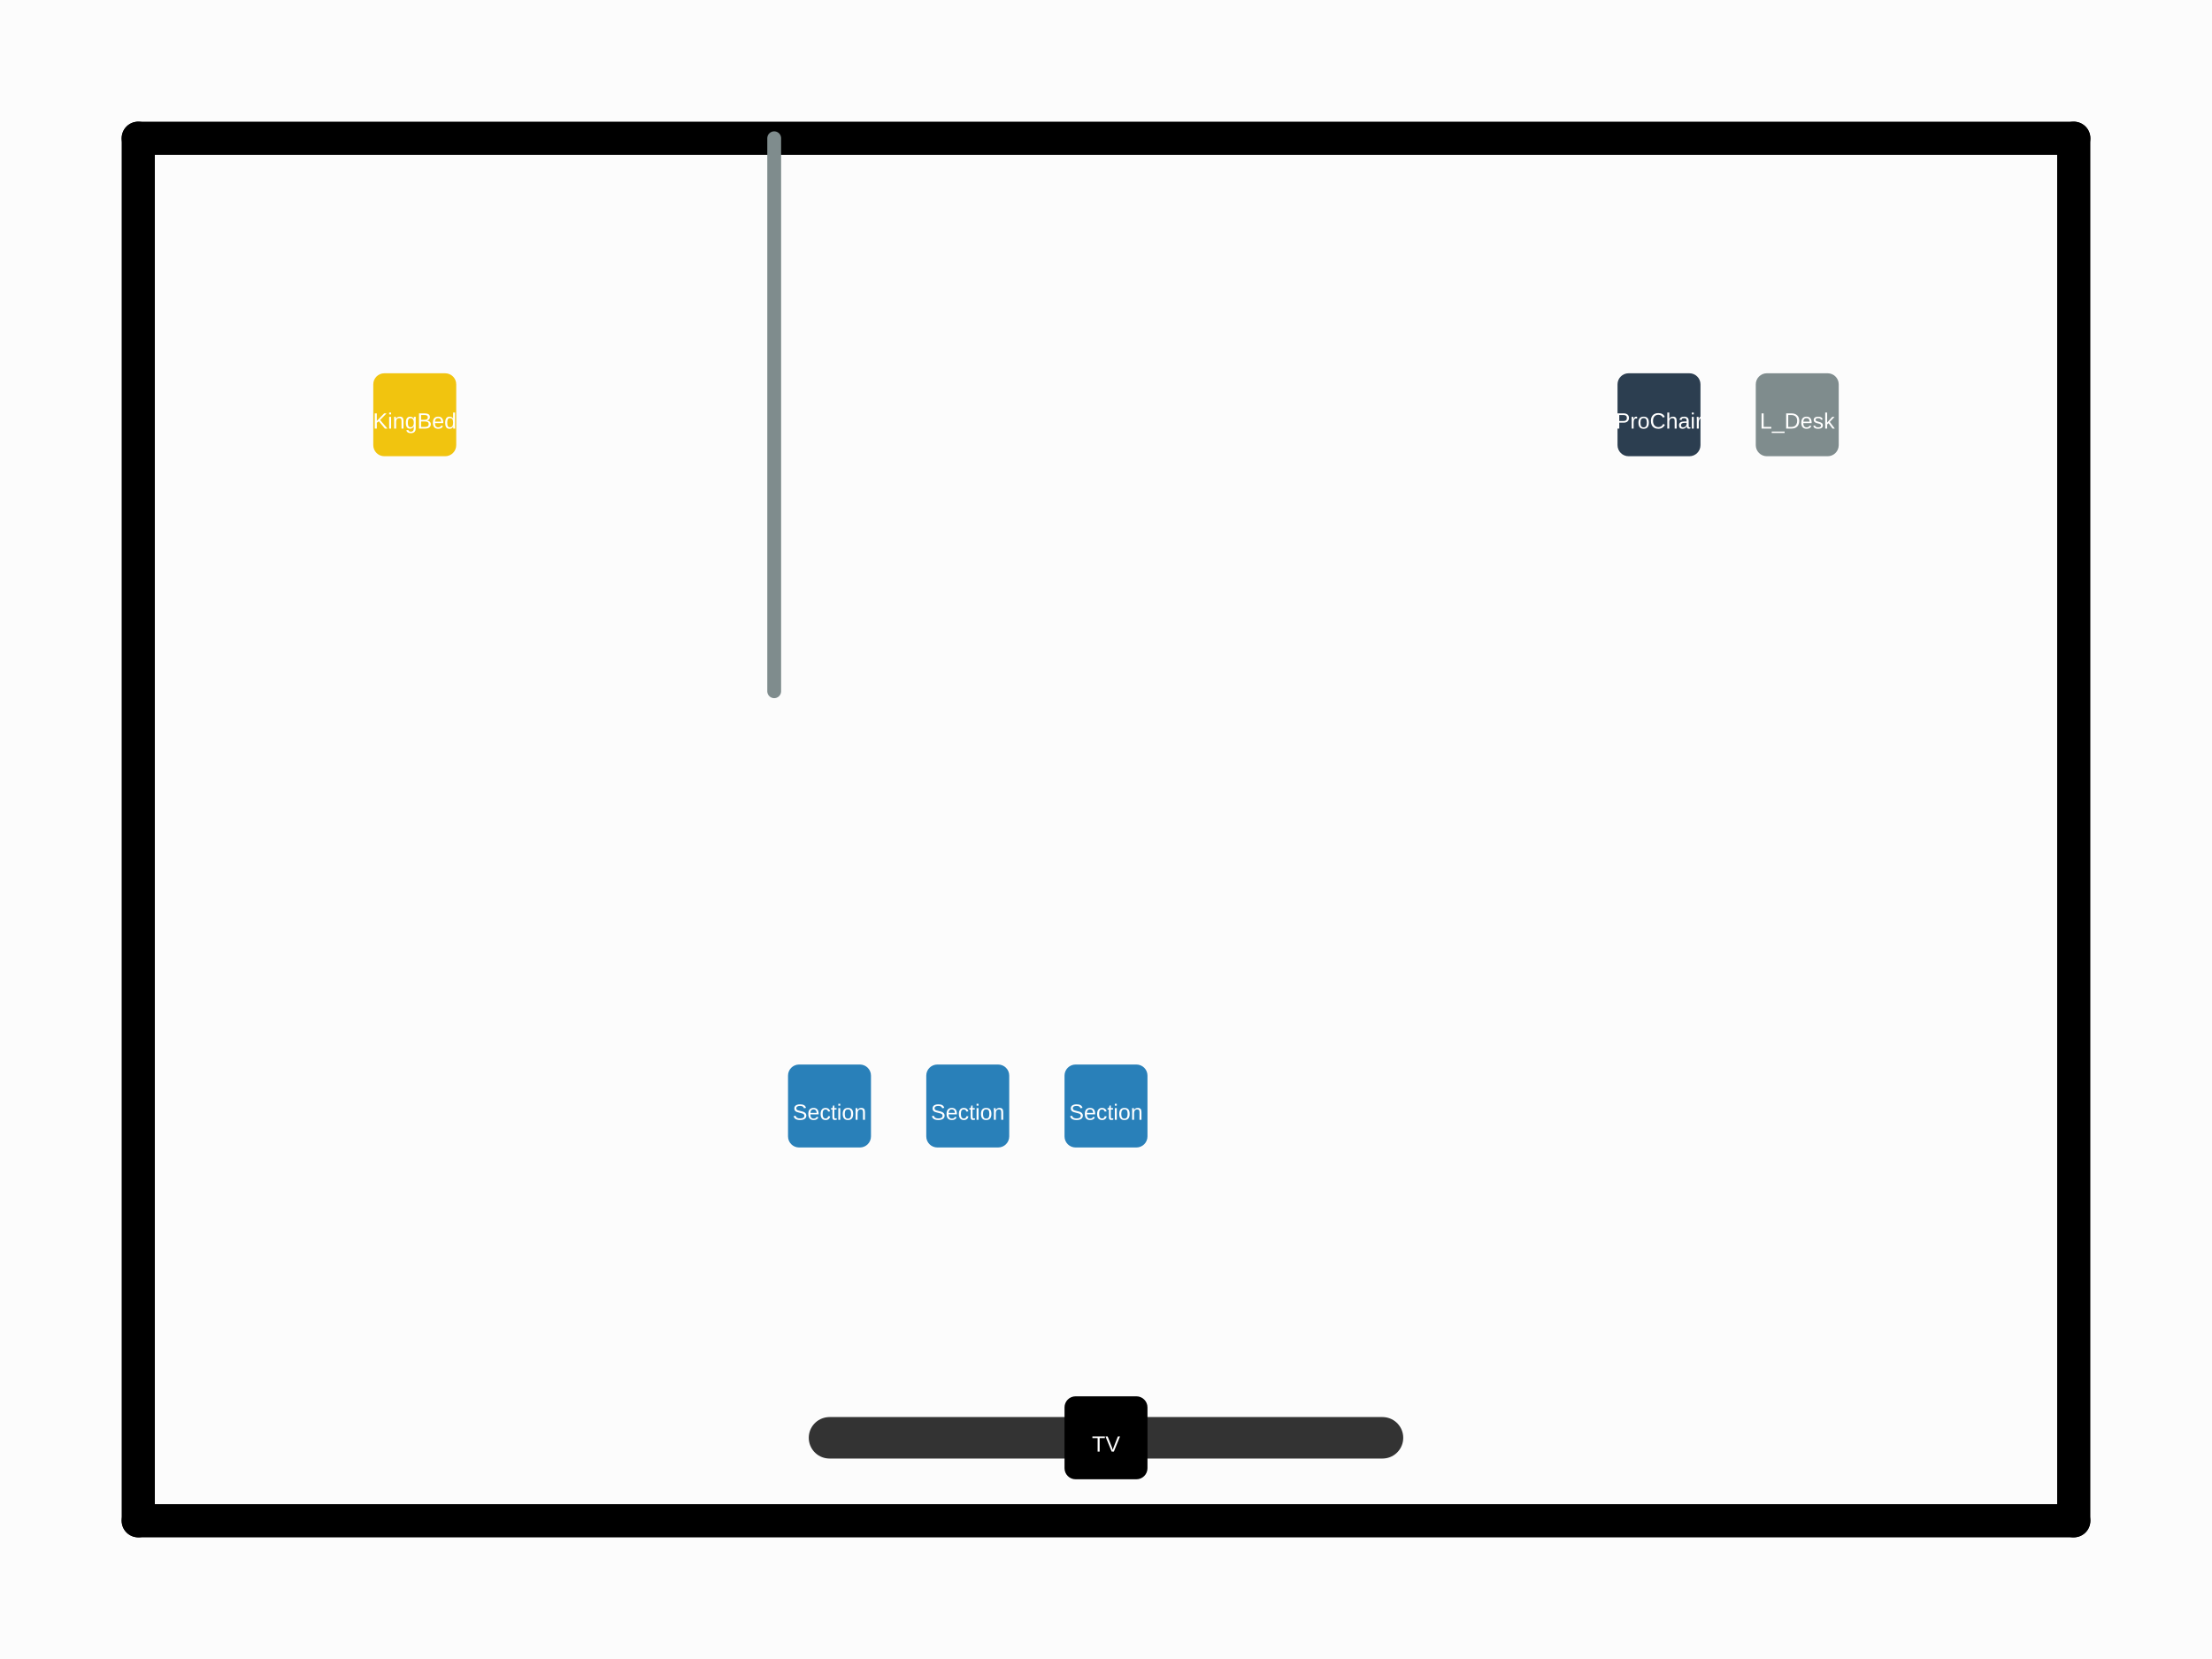
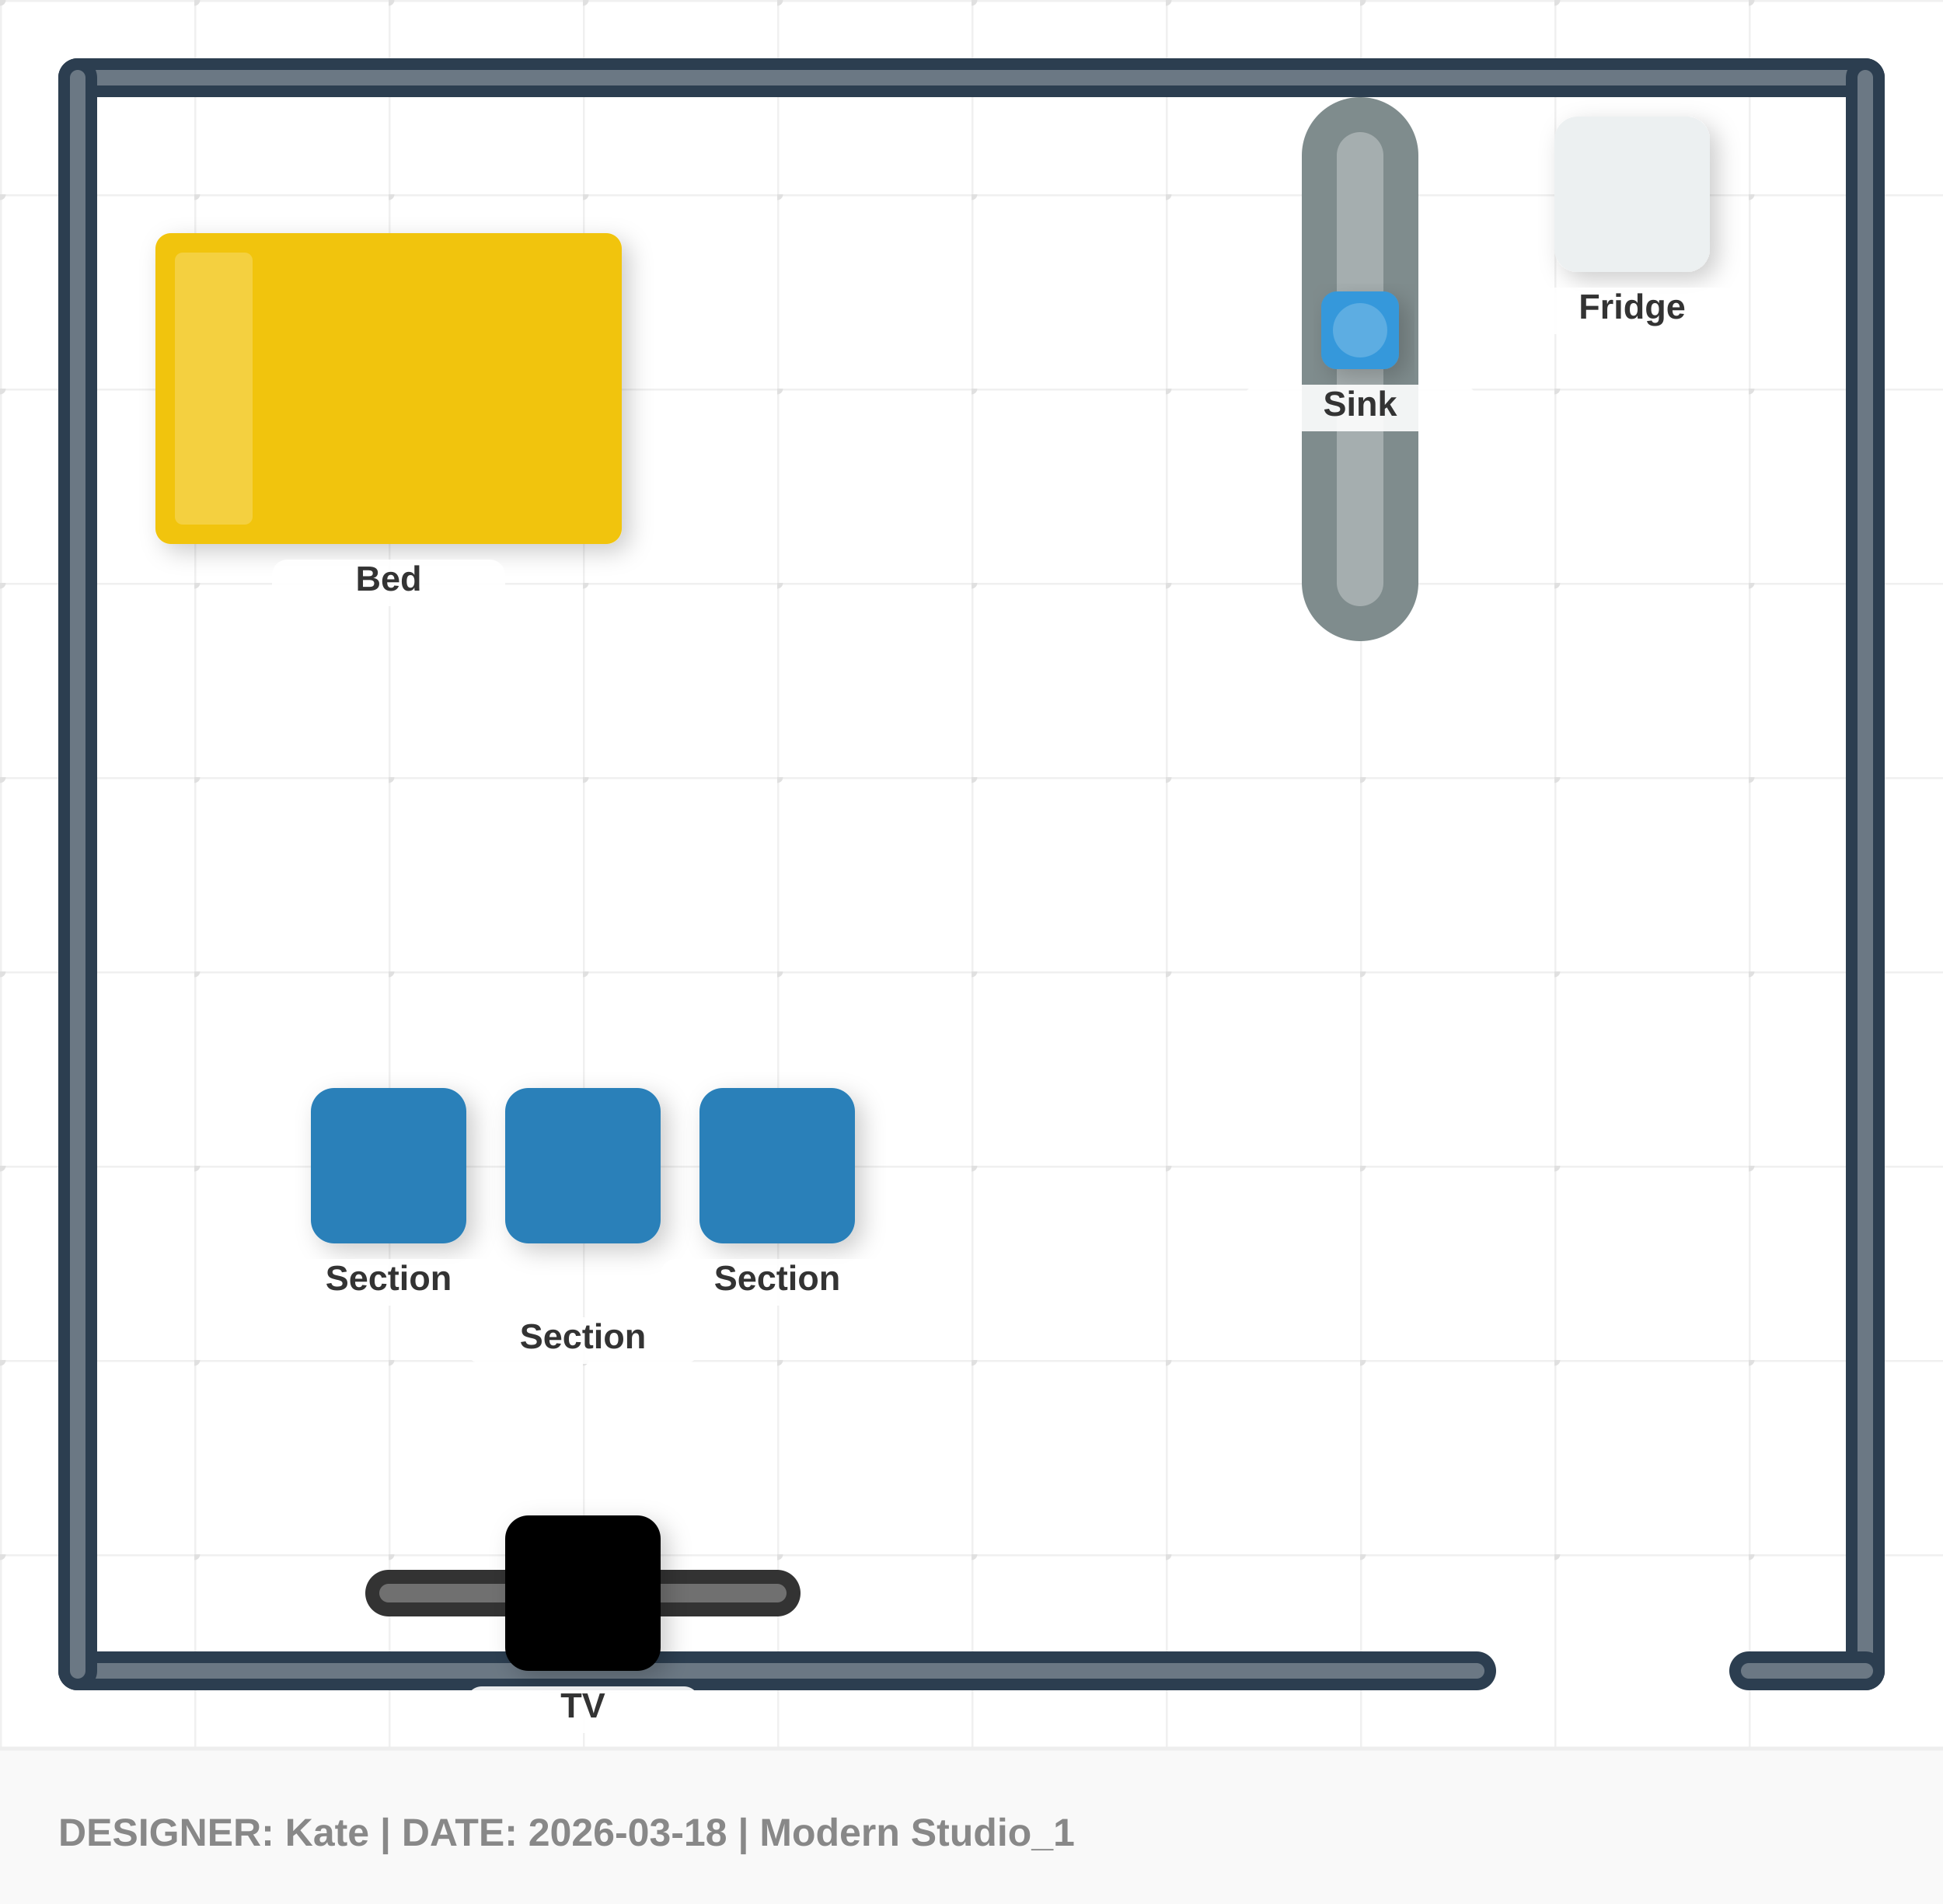
- <svg xmlns="http://www.w3.org/2000/svg" id="Modern Studio_1" width="800" height="600" viewBox="0 0 800 600">
-   <text x="10" y="20" font-family="Arial" font-size="12" fill="#999">Designer: Kate | Date: 2026-03-18</text>
-   <rect width="100%" height="100%" fill="#fcfcfc" />
-   <line x1="50" y1="50" x2="750" y2="50" stroke="black" stroke-width="12" stroke-linecap="round" />
-   <line x1="750" y1="50" x2="750" y2="550" stroke="black" stroke-width="12" stroke-linecap="round" />
-   <line x1="50" y1="550" x2="750" y2="550" stroke="black" stroke-width="12" stroke-linecap="round" />
-   <line x1="50" y1="50" x2="50" y2="550" stroke="black" stroke-width="12" stroke-linecap="round" />
-   <rect x="135" y="135" width="30" height="30" fill="#f1c40f" rx="4" />
-   <text x="150" y="155" font-family="Arial" font-size="8" text-anchor="middle" fill="white">KingBed</text>
-   <line x1="280" y1="50" x2="280" y2="250" stroke="#7f8c8d" stroke-width="5" stroke-linecap="round" />
-   <rect x="635" y="135" width="30" height="30" fill="#7f8c8d" rx="4" />
-   <text x="650" y="155" font-family="Arial" font-size="8" text-anchor="middle" fill="white">L_Desk</text>
-   <rect x="585" y="135" width="30" height="30" fill="#2c3e50" rx="4" />
-   <text x="600" y="155" font-family="Arial" font-size="8" text-anchor="middle" fill="white">ProChair</text>
-   <rect x="285" y="385" width="30" height="30" fill="#2980b9" rx="4" />
-   <text x="300" y="405" font-family="Arial" font-size="8" text-anchor="middle" fill="white">Section</text>
-   <rect x="335" y="385" width="30" height="30" fill="#2980b9" rx="4" />
-   <text x="350" y="405" font-family="Arial" font-size="8" text-anchor="middle" fill="white">Section</text>
-   <rect x="385" y="385" width="30" height="30" fill="#2980b9" rx="4" />
-   <text x="400" y="405" font-family="Arial" font-size="8" text-anchor="middle" fill="white">Section</text>
-   <line x1="300" y1="520" x2="500" y2="520" stroke="#333333" stroke-width="15" stroke-linecap="round" />
-   <rect x="385" y="505" width="30" height="30" fill="#000000" rx="4" />
-   <text x="400" y="525" font-family="Arial" font-size="8" text-anchor="middle" fill="white">TV</text>
+ <svg xmlns="http://www.w3.org/2000/svg" id="Modern Studio_1" width="500" height="490" viewBox="0 0 500 490">
+   <defs>
+     <pattern id="grid" width="50" height="50" patternUnits="userSpaceOnUse">
+       <path d="M 50 0 L 0 0 0 50" fill="none" stroke="#f0f0f0" stroke-width="1" />
+       <circle cx="0" cy="0" r="1.5" fill="#e0e0e0" />
+     </pattern>
+     <filter id="shadow" x="-20%" y="-20%" width="140%" height="140%">
+       <feGaussianBlur in="SourceAlpha" stdDeviation="3" />
+       <feOffset dx="2" dy="2" result="offsetblur" />
+       <feComponentTransfer>
+         <feFuncA type="linear" slope="0.2" />
+       </feComponentTransfer>
+       <feMerge>
+         <feMergeNode />
+         <feMergeNode in="SourceGraphic" />
+       </feMerge>
+     </filter>
+   </defs>
+   <rect width="100%" height="100%" fill="white" />
+   <rect width="100%" height="450" fill="url(#grid)" />
+   <rect x="0" y="450" width="100%" height="40" fill="#f9f9f9" />
+   <line x1="0" y1="450" x2="500" y2="450" stroke="#eee" stroke-width="1" />
+   <text x="15" y="475" font-family="Arial, sans-serif" font-size="10" font-weight="bold" fill="#888">
+     DESIGNER: Kate | DATE: 2026-03-18 | Modern Studio_1
+   </text>
+   <line x1="20" y1="20" x2="480" y2="20" stroke="#2c3e50" stroke-width="10" stroke-linecap="round" />
+   <line x1="20" y1="20" x2="480" y2="20" stroke="white" stroke-width="4" stroke-linecap="round" opacity="0.3" />
+   <line x1="480" y1="20" x2="480" y2="430" stroke="#2c3e50" stroke-width="10" stroke-linecap="round" />
+   <line x1="480" y1="20" x2="480" y2="430" stroke="white" stroke-width="4" stroke-linecap="round" opacity="0.3" />
+   <line x1="20" y1="430" x2="380" y2="430" stroke="#2c3e50" stroke-width="10" stroke-linecap="round" />
+   <line x1="20" y1="430" x2="380" y2="430" stroke="white" stroke-width="4" stroke-linecap="round" opacity="0.3" />
+   <line x1="450" y1="430" x2="480" y2="430" stroke="#2c3e50" stroke-width="10" stroke-linecap="round" />
+   <line x1="450" y1="430" x2="480" y2="430" stroke="white" stroke-width="4" stroke-linecap="round" opacity="0.3" />
+   <line x1="20" y1="20" x2="20" y2="430" stroke="#2c3e50" stroke-width="10" stroke-linecap="round" />
+   <line x1="20" y1="20" x2="20" y2="430" stroke="white" stroke-width="4" stroke-linecap="round" opacity="0.3" />
+   <line x1="350" y1="40" x2="350" y2="150" stroke="#7f8c8d" stroke-width="30" stroke-linecap="round" />
+   <line x1="350" y1="40" x2="350" y2="150" stroke="white" stroke-width="12" stroke-linecap="round" opacity="0.3" />
+   <g class="furniture" filter="url(#shadow)">
+     <rect x="340" y="75" width="20" height="20" fill="#3498db" rx="4" />
+     <circle cx="350" cy="85" r="7" fill="white" opacity="0.2" />
+   </g>
+   <g class="furniture" filter="url(#shadow)">
+     <rect x="400" y="30" width="40" height="40" fill="#ecf0f1" rx="6" />
+   </g>
+   <g class="furniture" filter="url(#shadow)">
+     <rect x="40" y="60" width="120" height="80" fill="#f1c40f" rx="4" />
+     <rect x="45" y="65" width="20" height="70" fill="white" opacity="0.2" rx="2" />
+   </g>
+   <g class="furniture" filter="url(#shadow)">
+     <rect x="80" y="280" width="40" height="40" fill="#2980b9" rx="6" />
+   </g>
+   <g class="furniture" filter="url(#shadow)">
+     <rect x="130" y="280" width="40" height="40" fill="#2980b9" rx="6" />
+   </g>
+   <g class="furniture" filter="url(#shadow)">
+     <rect x="180" y="280" width="40" height="40" fill="#2980b9" rx="6" />
+   </g>
+   <line x1="100" y1="410" x2="200" y2="410" stroke="#333333" stroke-width="12" stroke-linecap="round" />
+   <line x1="100" y1="410" x2="200" y2="410" stroke="white" stroke-width="4.8" stroke-linecap="round" opacity="0.3" />
+   <g class="furniture" filter="url(#shadow)">
+     <rect x="130" y="390" width="40" height="40" fill="#000000" rx="6" />
+   </g>
+   <g transform="translate(350, 107)">
+     <rect x="-30" y="-8" width="60" height="12" fill="white" fill-opacity="0.9" rx="4" />
+     <text font-family="Arial, sans-serif" font-size="9" font-weight="bold" text-anchor="middle" fill="#333">Sink</text>
+   </g>
+   <g transform="translate(420, 82)">
+     <rect x="-30" y="-8" width="60" height="12" fill="white" fill-opacity="0.9" rx="4" />
+     <text font-family="Arial, sans-serif" font-size="9" font-weight="bold" text-anchor="middle" fill="#333">Fridge</text>
+   </g>
+   <g transform="translate(100, 152)">
+     <rect x="-30" y="-8" width="60" height="12" fill="white" fill-opacity="0.9" rx="4" />
+     <text font-family="Arial, sans-serif" font-size="9" font-weight="bold" text-anchor="middle" fill="#333">Bed</text>
+   </g>
+   <g transform="translate(100, 332)">
+     <rect x="-30" y="-8" width="60" height="12" fill="white" fill-opacity="0.9" rx="4" />
+     <text font-family="Arial, sans-serif" font-size="9" font-weight="bold" text-anchor="middle" fill="#333">Section</text>
+   </g>
+   <g transform="translate(150, 347)">
+     <rect x="-30" y="-8" width="60" height="12" fill="white" fill-opacity="0.9" rx="4" />
+     <text font-family="Arial, sans-serif" font-size="9" font-weight="bold" text-anchor="middle" fill="#333">Section</text>
+   </g>
+   <g transform="translate(200, 332)">
+     <rect x="-30" y="-8" width="60" height="12" fill="white" fill-opacity="0.9" rx="4" />
+     <text font-family="Arial, sans-serif" font-size="9" font-weight="bold" text-anchor="middle" fill="#333">Section</text>
+   </g>
+   <g transform="translate(150, 442)">
+     <rect x="-30" y="-8" width="60" height="12" fill="white" fill-opacity="0.9" rx="4" />
+     <text font-family="Arial, sans-serif" font-size="9" font-weight="bold" text-anchor="middle" fill="#333">TV</text>
+   </g>
</svg>
